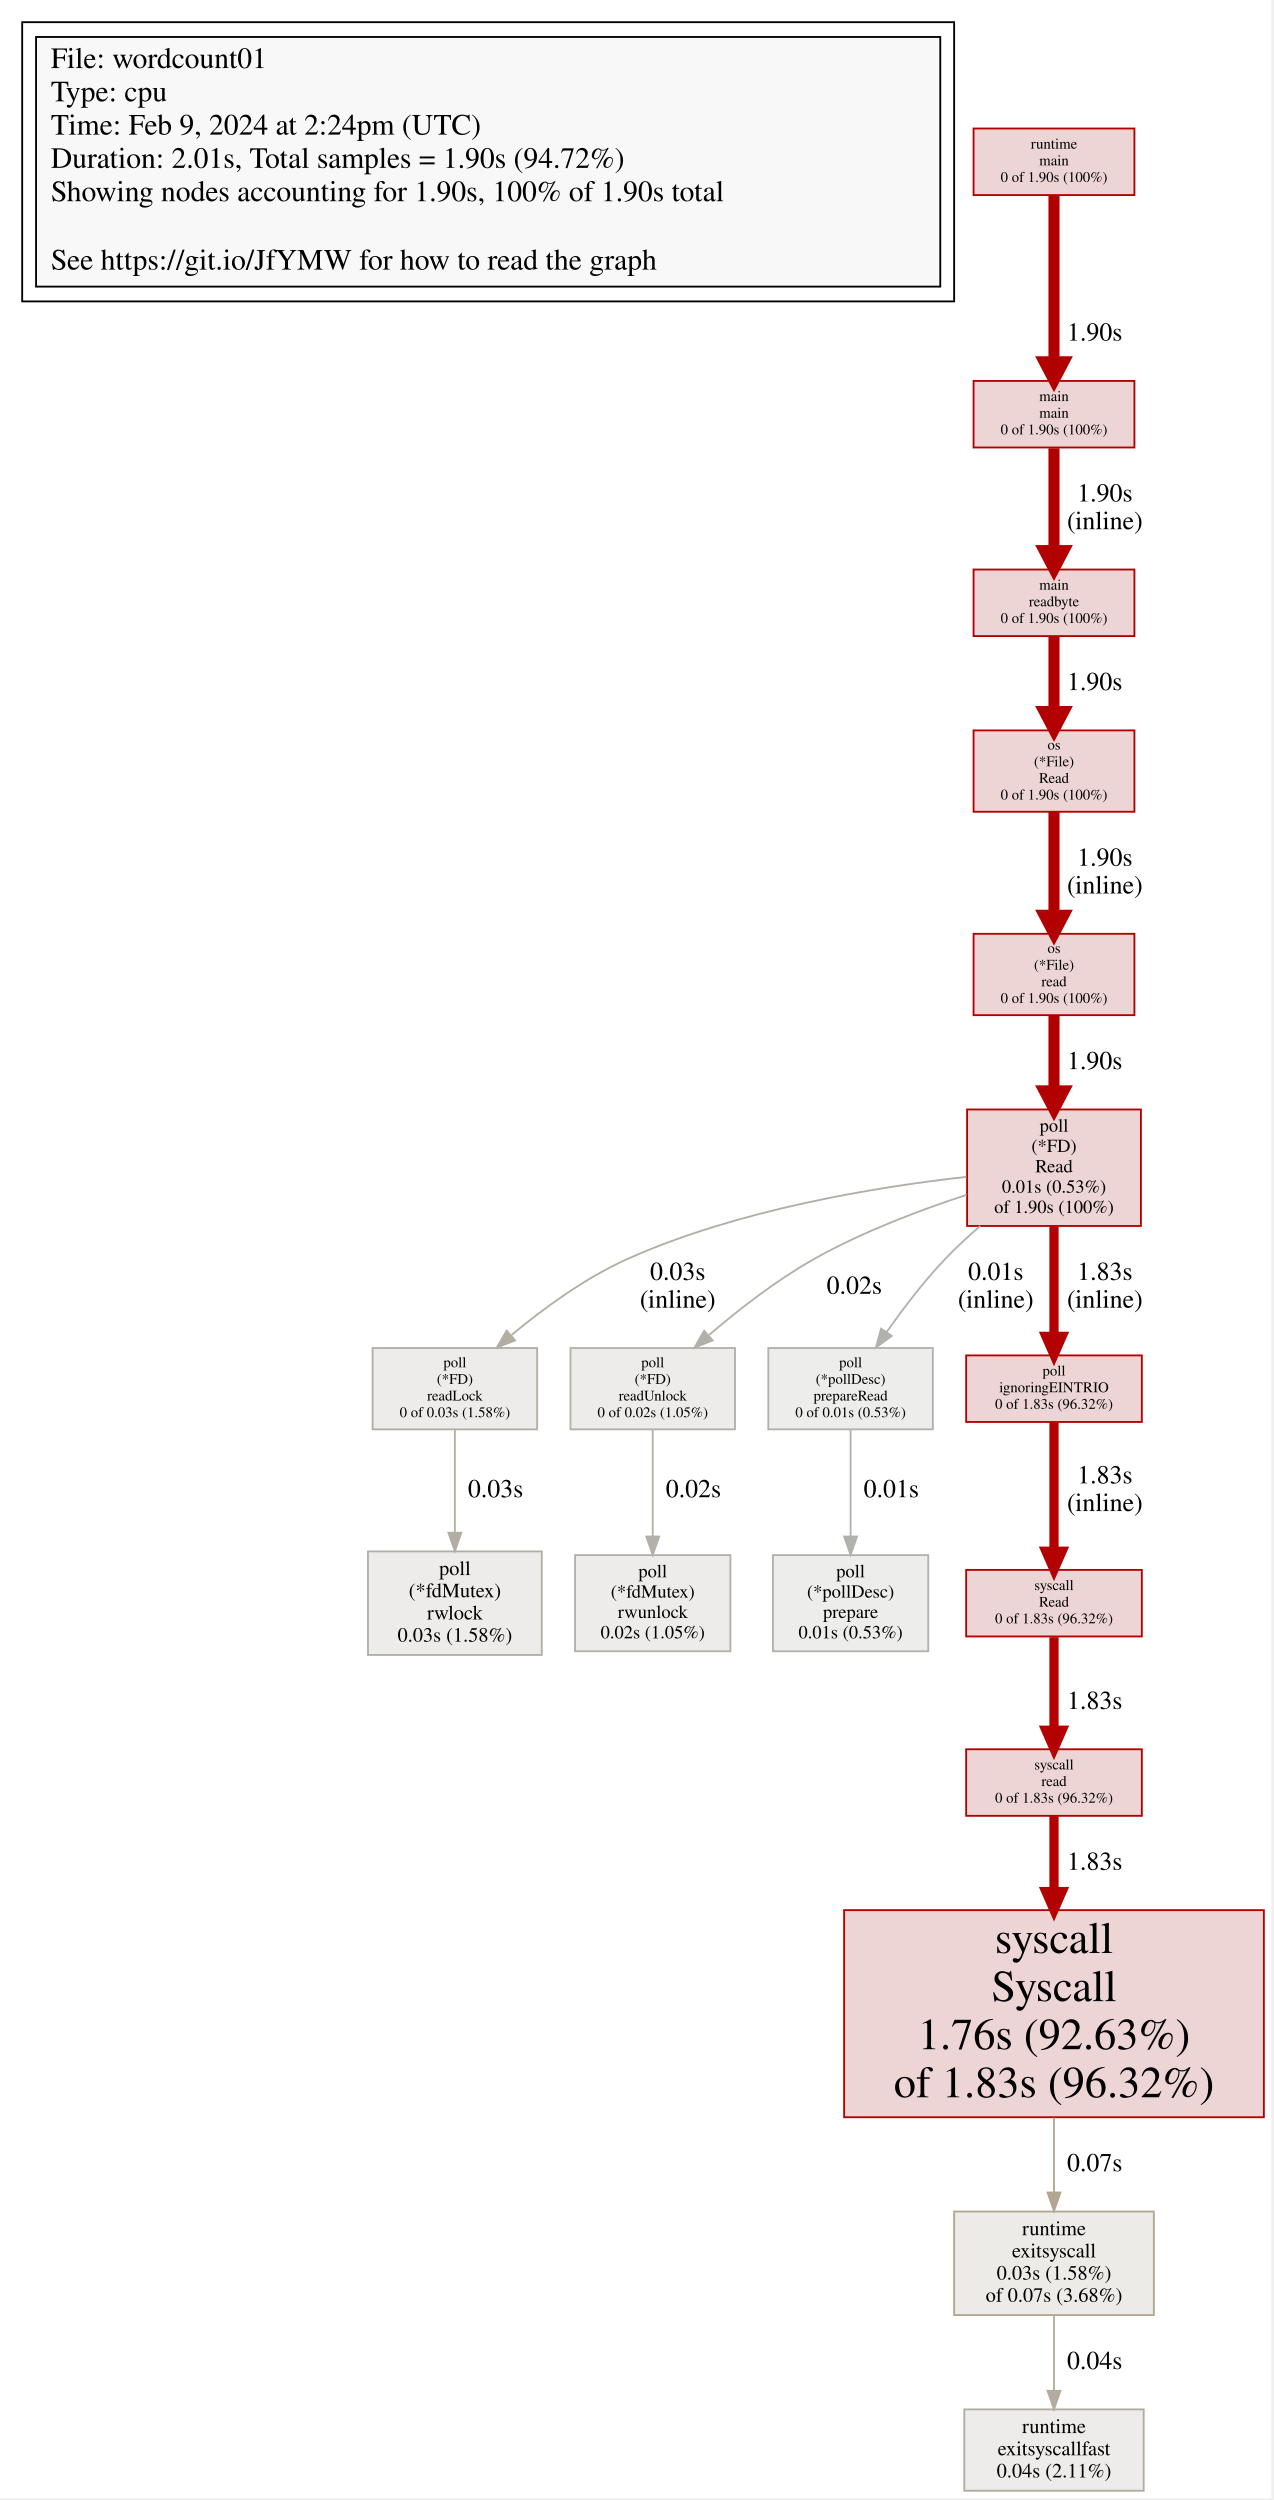
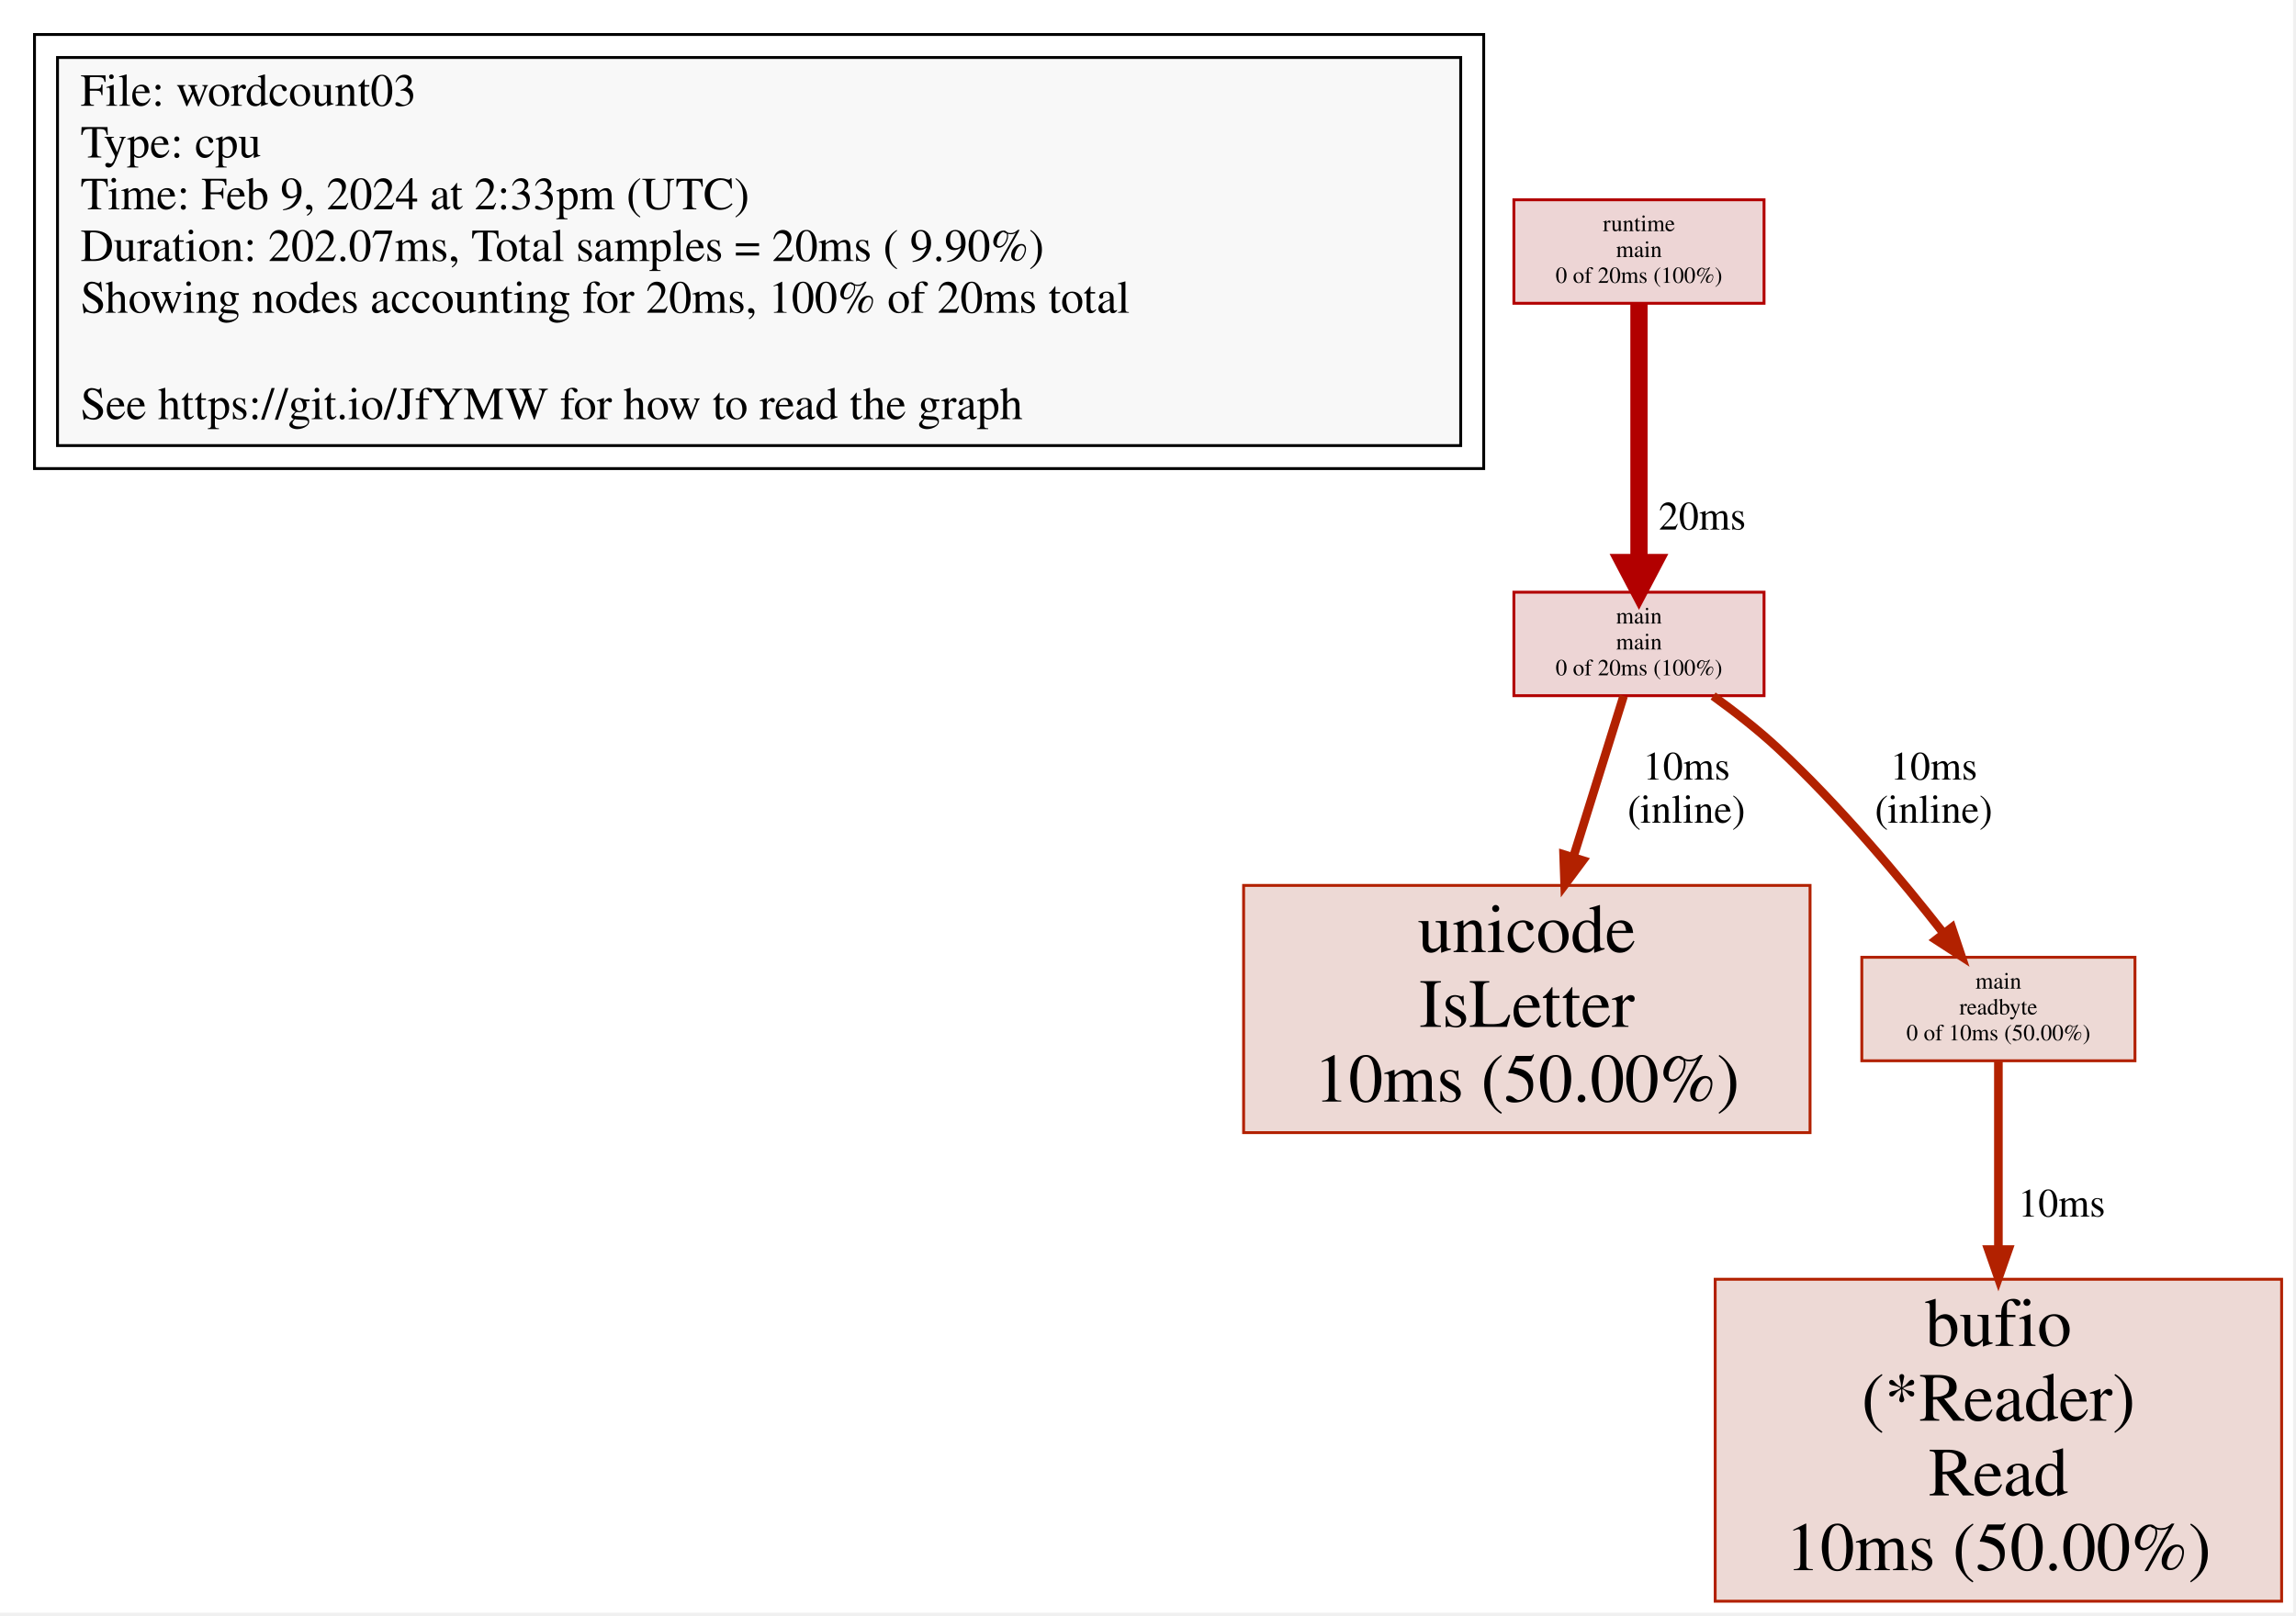
<svg xmlns="http://www.w3.org/2000/svg" xmlns:xlink="http://www.w3.org/1999/xlink" width="100%" height="100%">
  <g id="viewport" transform="scale(0.5,0.5) translate(0,0)">
-     <g id="graph0" class="graph" transform="scale(1 1) rotate(0) translate(4 1347)">
-       <polygon fill="white" stroke="transparent" points="-4,4 -4,-1347 683.5,-1347 683.5,4 -4,4" />
+     <g id="graph0" class="graph" transform="scale(1 1) rotate(0) translate(4 557)">
+       <polygon fill="white" stroke="transparent" points="-4,4 -4,-557 793.5,-557 793.5,4 -4,4" />
      <g id="clust1" class="cluster">
-         <polygon fill="none" stroke="black" points="8,-1184 8,-1335 512,-1335 512,-1184 8,-1184" />
+         <polygon fill="none" stroke="black" points="8,-394 8,-545 512,-545 512,-394 8,-394" />
      </g>
      <g id="node1" class="node">
        <g id="a_node1">
-           <a xlink:title="wordcount01">
-             <polygon fill="#f8f8f8" stroke="black" points="504.5,-1327 15.5,-1327 15.5,-1192 504.5,-1192 504.5,-1327" />
-             <text text-anchor="start" x="23.5" y="-1310.2" font-family="Times,serif" font-size="16.00">File: wordcount01</text>
-             <text text-anchor="start" x="23.5" y="-1292.2" font-family="Times,serif" font-size="16.00">Type: cpu</text>
-             <text text-anchor="start" x="23.5" y="-1274.2" font-family="Times,serif" font-size="16.00">Time: Feb 9, 2024 at 2:24pm (UTC)</text>
-             <text text-anchor="start" x="23.5" y="-1256.2" font-family="Times,serif" font-size="16.00">Duration: 2.01s, Total samples = 1.90s (94.72%)</text>
-             <text text-anchor="start" x="23.5" y="-1238.2" font-family="Times,serif" font-size="16.00">Showing nodes accounting for 1.90s, 100% of 1.90s total</text>
-             <text text-anchor="start" x="23.5" y="-1201.2" font-family="Times,serif" font-size="16.00">See https://git.io/JfYMW for how to read the graph</text>
+           <a xlink:title="wordcount03">
+             <polygon fill="#f8f8f8" stroke="black" points="504,-537 16,-537 16,-402 504,-402 504,-537" />
+             <text text-anchor="start" x="24" y="-520.2" font-family="Times,serif" font-size="16.00">File: wordcount03</text>
+             <text text-anchor="start" x="24" y="-502.2" font-family="Times,serif" font-size="16.00">Type: cpu</text>
+             <text text-anchor="start" x="24" y="-484.2" font-family="Times,serif" font-size="16.00">Time: Feb 9, 2024 at 2:33pm (UTC)</text>
+             <text text-anchor="start" x="24" y="-466.2" font-family="Times,serif" font-size="16.00">Duration: 202.07ms, Total samples = 20ms ( 9.90%)</text>
+             <text text-anchor="start" x="24" y="-448.2" font-family="Times,serif" font-size="16.00">Showing nodes accounting for 20ms, 100% of 20ms total</text>
+             <text text-anchor="start" x="24" y="-411.2" font-family="Times,serif" font-size="16.00">See https://git.io/JfYMW for how to read the graph</text>
          </a>
        </g>
      </g>
      <g id="node1" class="node">
        <g id="a_node1">
-           <a xlink:title="syscall.Syscall (1.83s)">
-             <polygon fill="#edd5d5" stroke="#b20100" points="679.5,-314 452.5,-314 452.5,-202 679.5,-202 679.5,-314" />
-             <text text-anchor="middle" x="566" y="-290.8" font-family="Times,serif" font-size="24.00">syscall</text>
-             <text text-anchor="middle" x="566" y="-264.8" font-family="Times,serif" font-size="24.00">Syscall</text>
-             <text text-anchor="middle" x="566" y="-238.8" font-family="Times,serif" font-size="24.00">1.76s (92.63%)</text>
-             <text text-anchor="middle" x="566" y="-212.8" font-family="Times,serif" font-size="24.00">of 1.83s (96.32%)</text>
+           <a xlink:title="bufio.(*Reader).Read (10ms)">
+             <polygon fill="#edd9d5" stroke="#b22100" points="789.5,-112 592.5,-112 592.5,0 789.5,0 789.5,-112" />
+             <text text-anchor="middle" x="691" y="-88.8" font-family="Times,serif" font-size="24.00">bufio</text>
+             <text text-anchor="middle" x="691" y="-62.8" font-family="Times,serif" font-size="24.00">(*Reader)</text>
+             <text text-anchor="middle" x="691" y="-36.8" font-family="Times,serif" font-size="24.00">Read</text>
+             <text text-anchor="middle" x="691" y="-10.8" font-family="Times,serif" font-size="24.00">10ms (50.00%)</text>
+           </a>
+         </g>
+       </g>
+       <g id="node2" class="node">
+         <g id="a_node2">
+           <a xlink:title="main.main (20ms)">
+             <polygon fill="#edd5d5" stroke="#b20000" points="609.5,-351 522.5,-351 522.5,-315 609.5,-315 609.5,-351" />
+             <text text-anchor="middle" x="566" y="-340.1" font-family="Times,serif" font-size="8.00">main</text>
+             <text text-anchor="middle" x="566" y="-331.1" font-family="Times,serif" font-size="8.00">main</text>
+             <text text-anchor="middle" x="566" y="-322.1" font-family="Times,serif" font-size="8.00">0 of 20ms (100%)</text>
          </a>
        </g>
      </g>
      <g id="node4" class="node">
        <g id="a_node4">
-           <a xlink:title="runtime.exitsyscall (0.07s)">
-             <polygon fill="#edebe8" stroke="#b2a691" points="620,-151 512,-151 512,-95 620,-95 620,-151" />
-             <text text-anchor="middle" x="566" y="-138.2" font-family="Times,serif" font-size="11.00">runtime</text>
-             <text text-anchor="middle" x="566" y="-126.2" font-family="Times,serif" font-size="11.00">exitsyscall</text>
-             <text text-anchor="middle" x="566" y="-114.2" font-family="Times,serif" font-size="11.00">0.03s (1.58%)</text>
-             <text text-anchor="middle" x="566" y="-102.2" font-family="Times,serif" font-size="11.00">of 0.07s (3.68%)</text>
+           <a xlink:title="unicode.IsLetter (10ms)">
+             <polygon fill="#edd9d5" stroke="#b22100" points="625.5,-249 428.5,-249 428.5,-163 625.5,-163 625.5,-249" />
+             <text text-anchor="middle" x="527" y="-225.8" font-family="Times,serif" font-size="24.00">unicode</text>
+             <text text-anchor="middle" x="527" y="-199.8" font-family="Times,serif" font-size="24.00">IsLetter</text>
+             <text text-anchor="middle" x="527" y="-173.8" font-family="Times,serif" font-size="24.00">10ms (50.00%)</text>
          </a>
        </g>
      </g>
-       <g id="edge10" class="edge">
-         <g id="a_edge10">
-           <a xlink:title="syscall.Syscall -&gt; runtime.exitsyscall (0.07s)">
-             <path fill="none" stroke="#b2a691" d="M566,-201.75C566,-188.15 566,-173.89 566,-161.36" />
-             <polygon fill="#b2a691" stroke="#b2a691" points="569.5,-161.29 566,-151.29 562.5,-161.29 569.5,-161.29" />
+       <g id="edge3" class="edge">
+         <g id="a_edge3">
+           <a xlink:title="main.main -&gt; unicode.IsLetter (10ms)">
+             <path fill="none" stroke="#b22100" stroke-width="3" d="M560.66,-314.88C556.14,-300.4 549.42,-278.87 543.17,-258.84" />
+             <polygon fill="#b22100" stroke="#b22100" stroke-width="3" points="546.48,-257.67 540.16,-249.17 539.79,-259.76 546.48,-257.67" />
          </a>
        </g>
-         <g id="a_edge10-label">
-           <a xlink:title="syscall.Syscall -&gt; runtime.exitsyscall (0.07s)">
-             <text text-anchor="middle" x="588" y="-172.8" font-family="Times,serif" font-size="14.00"> 0.07s</text>
+         <g id="a_edge3-label">
+           <a xlink:title="main.main -&gt; unicode.IsLetter (10ms)">
+             <text text-anchor="middle" x="582.5" y="-285.8" font-family="Times,serif" font-size="14.00"> 10ms</text>
+             <text text-anchor="middle" x="582.5" y="-270.8" font-family="Times,serif" font-size="14.00"> (inline)</text>
          </a>
        </g>
      </g>
-       <g id="node2" class="node">
-         <g id="a_node2">
-           <a xlink:title="runtime.main (1.90s)">
-             <polygon fill="#edd5d5" stroke="#b20000" points="609.5,-1277.5 522.5,-1277.5 522.5,-1241.5 609.5,-1241.5 609.5,-1277.5" />
-             <text text-anchor="middle" x="566" y="-1266.6" font-family="Times,serif" font-size="8.00">runtime</text>
-             <text text-anchor="middle" x="566" y="-1257.6" font-family="Times,serif" font-size="8.00">main</text>
-             <text text-anchor="middle" x="566" y="-1248.6" font-family="Times,serif" font-size="8.00">0 of 1.90s (100%)</text>
+       <g id="node5" class="node">
+         <g id="a_node5">
+           <a xlink:title="main.readbyte (10ms)">
+             <polygon fill="#edd9d5" stroke="#b22100" points="738.5,-224 643.5,-224 643.5,-188 738.5,-188 738.5,-224" />
+             <text text-anchor="middle" x="691" y="-213.1" font-family="Times,serif" font-size="8.00">main</text>
+             <text text-anchor="middle" x="691" y="-204.1" font-family="Times,serif" font-size="8.00">readbyte</text>
+             <text text-anchor="middle" x="691" y="-195.1" font-family="Times,serif" font-size="8.00">0 of 10ms (50.00%)</text>
          </a>
        </g>
      </g>
-       <g id="node13" class="node">
-         <g id="a_node13">
-           <a xlink:title="main.main (1.90s)">
-             <polygon fill="#edd5d5" stroke="#b20000" points="609.5,-1141 522.5,-1141 522.5,-1105 609.5,-1105 609.5,-1141" />
-             <text text-anchor="middle" x="566" y="-1130.1" font-family="Times,serif" font-size="8.00">main</text>
-             <text text-anchor="middle" x="566" y="-1121.1" font-family="Times,serif" font-size="8.00">main</text>
-             <text text-anchor="middle" x="566" y="-1112.1" font-family="Times,serif" font-size="8.00">0 of 1.90s (100%)</text>
+       <g id="edge2" class="edge">
+         <g id="a_edge2">
+           <a xlink:title="main.main -&gt; main.readbyte (10ms)">
+             <path fill="none" stroke="#b22100" stroke-width="3" d="M591.78,-314.89C599.23,-309.5 607.19,-303.3 614,-297 635.6,-277.02 657.11,-251.26 671.88,-232.42" />
+             <polygon fill="#b22100" stroke="#b22100" stroke-width="3" points="674.81,-234.35 678.17,-224.3 669.28,-230.06 674.81,-234.35" />
          </a>
        </g>
-       </g>
-       <g id="edge5" class="edge">
-         <g id="a_edge5">
-           <a xlink:title="runtime.main -&gt; main.main (1.90s)">
-             <path fill="none" stroke="#b20000" stroke-width="6" d="M566,-1241.47C566,-1218.85 566,-1178.64 566,-1151.64" />
-             <polygon fill="#b20000" stroke="#b20000" stroke-width="6" points="571.25,-1151.32 566,-1141.32 560.75,-1151.32 571.25,-1151.32" />
-           </a>
-         </g>
-         <g id="a_edge5-label">
-           <a xlink:title="runtime.main -&gt; main.main (1.90s)">
-             <text text-anchor="middle" x="588" y="-1162.8" font-family="Times,serif" font-size="14.00"> 1.90s</text>
+         <g id="a_edge2-label">
+           <a xlink:title="main.main -&gt; main.readbyte (10ms)">
+             <text text-anchor="middle" x="668.5" y="-285.8" font-family="Times,serif" font-size="14.00"> 10ms</text>
+             <text text-anchor="middle" x="668.5" y="-270.8" font-family="Times,serif" font-size="14.00"> (inline)</text>
          </a>
        </g>
      </g>
      <g id="node3" class="node">
        <g id="a_node3">
-           <a xlink:title="internal/poll.(*FD).Read (1.90s)">
-             <polygon fill="#edd5d5" stroke="#b20000" points="613,-747 519,-747 519,-684 613,-684 613,-747" />
-             <text text-anchor="middle" x="566" y="-735" font-family="Times,serif" font-size="10.00">poll</text>
-             <text text-anchor="middle" x="566" y="-724" font-family="Times,serif" font-size="10.00">(*FD)</text>
-             <text text-anchor="middle" x="566" y="-713" font-family="Times,serif" font-size="10.00">Read</text>
-             <text text-anchor="middle" x="566" y="-702" font-family="Times,serif" font-size="10.00">0.01s (0.53%)</text>
-             <text text-anchor="middle" x="566" y="-691" font-family="Times,serif" font-size="10.00">of 1.90s (100%)</text>
-           </a>
-         </g>
-       </g>
-       <g id="node9" class="node">
-         <g id="a_node9">
-           <a xlink:title="internal/poll.(*FD).readLock (0.03s)">
-             <polygon fill="#edeceb" stroke="#b2aea4" points="286.5,-618 197.5,-618 197.5,-574 286.5,-574 286.5,-618" />
-             <text text-anchor="middle" x="242" y="-607.6" font-family="Times,serif" font-size="8.00">poll</text>
-             <text text-anchor="middle" x="242" y="-598.6" font-family="Times,serif" font-size="8.00">(*FD)</text>
-             <text text-anchor="middle" x="242" y="-589.6" font-family="Times,serif" font-size="8.00">readLock</text>
-             <text text-anchor="middle" x="242" y="-580.6" font-family="Times,serif" font-size="8.00">0 of 0.03s (1.58%)</text>
-           </a>
-         </g>
-       </g>
-       <g id="edge12" class="edge">
-         <g id="a_edge12">
-           <a xlink:title="internal/poll.(*FD).Read -&gt; internal/poll.(*FD).readLock (0.03s)">
-             <path fill="none" stroke="#b2aea4" d="M518.59,-710.55C470.55,-705.19 394.98,-692.98 335,-666 312.31,-655.8 289.82,-639.33 272.65,-625.05" />
-             <polygon fill="#b2aea4" stroke="#b2aea4" points="274.55,-622.07 264.67,-618.25 270.01,-627.4 274.55,-622.07" />
-           </a>
-         </g>
-         <g id="a_edge12-label">
-           <a xlink:title="internal/poll.(*FD).Read -&gt; internal/poll.(*FD).readLock (0.03s)">
-             <text text-anchor="middle" x="362.5" y="-654.8" font-family="Times,serif" font-size="14.00"> 0.03s</text>
-             <text text-anchor="middle" x="362.5" y="-639.8" font-family="Times,serif" font-size="14.00"> (inline)</text>
-           </a>
-         </g>
-       </g>
-       <g id="node10" class="node">
-         <g id="a_node10">
-           <a xlink:title="internal/poll.(*FD).readUnlock (0.02s)">
-             <polygon fill="#edeceb" stroke="#b2b0a9" points="393.5,-618 304.5,-618 304.5,-574 393.5,-574 393.5,-618" />
-             <text text-anchor="middle" x="349" y="-607.6" font-family="Times,serif" font-size="8.00">poll</text>
-             <text text-anchor="middle" x="349" y="-598.6" font-family="Times,serif" font-size="8.00">(*FD)</text>
-             <text text-anchor="middle" x="349" y="-589.6" font-family="Times,serif" font-size="8.00">readUnlock</text>
-             <text text-anchor="middle" x="349" y="-580.6" font-family="Times,serif" font-size="8.00">0 of 0.02s (1.05%)</text>
-           </a>
-         </g>
-       </g>
-       <g id="edge14" class="edge">
-         <g id="a_edge14">
-           <a xlink:title="internal/poll.(*FD).Read -&gt; internal/poll.(*FD).readUnlock (0.02s)">
-             <path fill="none" stroke="#b2b0a9" d="M518.7,-700.82C493.33,-692.52 462.01,-680.68 436,-666 415.84,-654.62 395.45,-638.74 379.49,-625.08" />
-             <polygon fill="#b2b0a9" stroke="#b2b0a9" points="381.4,-622.11 371.56,-618.17 376.8,-627.38 381.4,-622.11" />
-           </a>
-         </g>
-         <g id="a_edge14-label">
-           <a xlink:title="internal/poll.(*FD).Read -&gt; internal/poll.(*FD).readUnlock (0.02s)">
-             <text text-anchor="middle" x="458" y="-647.3" font-family="Times,serif" font-size="14.00"> 0.02s</text>
-           </a>
-         </g>
-       </g>
-       <g id="node11" class="node">
-         <g id="a_node11">
-           <a xlink:title="internal/poll.(*pollDesc).prepareRead (0.01s)">
-             <polygon fill="#ededec" stroke="#b2b1ad" points="500.5,-618 411.5,-618 411.5,-574 500.5,-574 500.5,-618" />
-             <text text-anchor="middle" x="456" y="-607.6" font-family="Times,serif" font-size="8.00">poll</text>
-             <text text-anchor="middle" x="456" y="-598.6" font-family="Times,serif" font-size="8.00">(*pollDesc)</text>
-             <text text-anchor="middle" x="456" y="-589.6" font-family="Times,serif" font-size="8.00">prepareRead</text>
-             <text text-anchor="middle" x="456" y="-580.6" font-family="Times,serif" font-size="8.00">0 of 0.01s (0.53%)</text>
-           </a>
-         </g>
-       </g>
-       <g id="edge16" class="edge">
-         <g id="a_edge16">
-           <a xlink:title="internal/poll.(*FD).Read -&gt; internal/poll.(*pollDesc).prepareRead (0.01s)">
-             <path fill="none" stroke="#b2b1ad" d="M526.08,-683.96C519.45,-678.26 512.84,-672.15 507,-666 495.58,-653.98 484.45,-639.36 475.52,-626.69" />
-             <polygon fill="#b2b1ad" stroke="#b2b1ad" points="478.27,-624.51 469.7,-618.28 472.51,-628.49 478.27,-624.51" />
-           </a>
-         </g>
-         <g id="a_edge16-label">
-           <a xlink:title="internal/poll.(*FD).Read -&gt; internal/poll.(*pollDesc).prepareRead (0.01s)">
-             <text text-anchor="middle" x="534.5" y="-654.8" font-family="Times,serif" font-size="14.00"> 0.01s</text>
-             <text text-anchor="middle" x="534.5" y="-639.8" font-family="Times,serif" font-size="14.00"> (inline)</text>
-           </a>
-         </g>
-       </g>
-       <g id="node12" class="node">
-         <g id="a_node12">
-           <a xlink:title="internal/poll.ignoringEINTRIO (1.83s)">
-             <polygon fill="#edd5d5" stroke="#b20100" points="613.5,-614 518.5,-614 518.5,-578 613.5,-578 613.5,-614" />
-             <text text-anchor="middle" x="566" y="-603.1" font-family="Times,serif" font-size="8.00">poll</text>
-             <text text-anchor="middle" x="566" y="-594.1" font-family="Times,serif" font-size="8.00">ignoringEINTRIO</text>
-             <text text-anchor="middle" x="566" y="-585.1" font-family="Times,serif" font-size="8.00">0 of 1.83s (96.32%)</text>
-           </a>
-         </g>
-       </g>
-       <g id="edge6" class="edge">
-         <g id="a_edge6">
-           <a xlink:title="internal/poll.(*FD).Read -&gt; internal/poll.ignoringEINTRIO (1.83s)">
-             <path fill="none" stroke="#b20100" stroke-width="5" d="M566,-683.93C566,-665.49 566,-642.19 566,-624.36" />
-             <polygon fill="#b20100" stroke="#b20100" stroke-width="5" points="570.38,-624.31 566,-614.31 561.63,-624.31 570.38,-624.31" />
-           </a>
-         </g>
-         <g id="a_edge6-label">
-           <a xlink:title="internal/poll.(*FD).Read -&gt; internal/poll.ignoringEINTRIO (1.83s)">
-             <text text-anchor="middle" x="593.5" y="-654.8" font-family="Times,serif" font-size="14.00"> 1.83s</text>
-             <text text-anchor="middle" x="593.5" y="-639.8" font-family="Times,serif" font-size="14.00"> (inline)</text>
-           </a>
-         </g>
-       </g>
-       <g id="node5" class="node">
-         <g id="a_node5">
-           <a xlink:title="runtime.exitsyscallfast (0.04s)">
-             <polygon fill="#edecea" stroke="#b2ac9f" points="614.5,-44 517.5,-44 517.5,0 614.5,0 614.5,-44" />
-             <text text-anchor="middle" x="566" y="-31.2" font-family="Times,serif" font-size="11.00">runtime</text>
-             <text text-anchor="middle" x="566" y="-19.2" font-family="Times,serif" font-size="11.00">exitsyscallfast</text>
-             <text text-anchor="middle" x="566" y="-7.2" font-family="Times,serif" font-size="11.00">0.04s (2.11%)</text>
-           </a>
-         </g>
-       </g>
-       <g id="edge11" class="edge">
-         <g id="a_edge11">
-           <a xlink:title="runtime.exitsyscall -&gt; runtime.exitsyscallfast (0.04s)">
-             <path fill="none" stroke="#b2ac9f" d="M566,-94.95C566,-82.42 566,-67.47 566,-54.45" />
-             <polygon fill="#b2ac9f" stroke="#b2ac9f" points="569.5,-54.06 566,-44.06 562.5,-54.06 569.5,-54.06" />
-           </a>
-         </g>
-         <g id="a_edge11-label">
-           <a xlink:title="runtime.exitsyscall -&gt; runtime.exitsyscallfast (0.04s)">
-             <text text-anchor="middle" x="588" y="-65.8" font-family="Times,serif" font-size="14.00"> 0.04s</text>
-           </a>
-         </g>
-       </g>
-       <g id="node6" class="node">
-         <g id="a_node6">
-           <a xlink:title="internal/poll.(*fdMutex).rwlock (0.03s)">
-             <polygon fill="#edeceb" stroke="#b2aea4" points="289,-508 195,-508 195,-452 289,-452 289,-508" />
-             <text text-anchor="middle" x="242" y="-495.2" font-family="Times,serif" font-size="11.00">poll</text>
-             <text text-anchor="middle" x="242" y="-483.2" font-family="Times,serif" font-size="11.00">(*fdMutex)</text>
-             <text text-anchor="middle" x="242" y="-471.2" font-family="Times,serif" font-size="11.00">rwlock</text>
-             <text text-anchor="middle" x="242" y="-459.2" font-family="Times,serif" font-size="11.00">0.03s (1.58%)</text>
-           </a>
-         </g>
-       </g>
-       <g id="node7" class="node">
-         <g id="a_node7">
-           <a xlink:title="internal/poll.(*fdMutex).rwunlock (0.02s)">
-             <polygon fill="#edeceb" stroke="#b2b0a9" points="391,-506 307,-506 307,-454 391,-454 391,-506" />
-             <text text-anchor="middle" x="349" y="-494" font-family="Times,serif" font-size="10.00">poll</text>
-             <text text-anchor="middle" x="349" y="-483" font-family="Times,serif" font-size="10.00">(*fdMutex)</text>
-             <text text-anchor="middle" x="349" y="-472" font-family="Times,serif" font-size="10.00">rwunlock</text>
-             <text text-anchor="middle" x="349" y="-461" font-family="Times,serif" font-size="10.00">0.02s (1.05%)</text>
-           </a>
-         </g>
-       </g>
-       <g id="node8" class="node">
-         <g id="a_node8">
-           <a xlink:title="internal/poll.(*pollDesc).prepare (0.01s)">
-             <polygon fill="#ededec" stroke="#b2b1ad" points="498,-506 414,-506 414,-454 498,-454 498,-506" />
-             <text text-anchor="middle" x="456" y="-494" font-family="Times,serif" font-size="10.00">poll</text>
-             <text text-anchor="middle" x="456" y="-483" font-family="Times,serif" font-size="10.00">(*pollDesc)</text>
-             <text text-anchor="middle" x="456" y="-472" font-family="Times,serif" font-size="10.00">prepare</text>
-             <text text-anchor="middle" x="456" y="-461" font-family="Times,serif" font-size="10.00">0.01s (0.53%)</text>
-           </a>
-         </g>
-       </g>
-       <g id="edge13" class="edge">
-         <g id="a_edge13">
-           <a xlink:title="internal/poll.(*FD).readLock -&gt; internal/poll.(*fdMutex).rwlock (0.03s)">
-             <path fill="none" stroke="#b2aea4" d="M242,-573.82C242,-558.25 242,-536.67 242,-518.24" />
-             <polygon fill="#b2aea4" stroke="#b2aea4" points="245.5,-518.11 242,-508.11 238.5,-518.11 245.5,-518.11" />
-           </a>
-         </g>
-         <g id="a_edge13-label">
-           <a xlink:title="internal/poll.(*FD).readLock -&gt; internal/poll.(*fdMutex).rwlock (0.03s)">
-             <text text-anchor="middle" x="264" y="-537.3" font-family="Times,serif" font-size="14.00"> 0.03s</text>
-           </a>
-         </g>
-       </g>
-       <g id="edge15" class="edge">
-         <g id="a_edge15">
-           <a xlink:title="internal/poll.(*FD).readUnlock -&gt; internal/poll.(*fdMutex).rwunlock (0.02s)">
-             <path fill="none" stroke="#b2b0a9" d="M349,-573.82C349,-557.63 349,-534.96 349,-516.07" />
-             <polygon fill="#b2b0a9" stroke="#b2b0a9" points="352.5,-516.04 349,-506.04 345.5,-516.04 352.5,-516.04" />
-           </a>
-         </g>
-         <g id="a_edge15-label">
-           <a xlink:title="internal/poll.(*FD).readUnlock -&gt; internal/poll.(*fdMutex).rwunlock (0.02s)">
-             <text text-anchor="middle" x="371" y="-537.3" font-family="Times,serif" font-size="14.00"> 0.02s</text>
-           </a>
-         </g>
-       </g>
-       <g id="edge17" class="edge">
-         <g id="a_edge17">
-           <a xlink:title="internal/poll.(*pollDesc).prepareRead -&gt; internal/poll.(*pollDesc).prepare (0.01s)">
-             <path fill="none" stroke="#b2b1ad" d="M456,-573.82C456,-557.63 456,-534.96 456,-516.07" />
-             <polygon fill="#b2b1ad" stroke="#b2b1ad" points="459.5,-516.04 456,-506.04 452.5,-516.04 459.5,-516.04" />
-           </a>
-         </g>
-         <g id="a_edge17-label">
-           <a xlink:title="internal/poll.(*pollDesc).prepareRead -&gt; internal/poll.(*pollDesc).prepare (0.01s)">
-             <text text-anchor="middle" x="478" y="-537.3" font-family="Times,serif" font-size="14.00"> 0.01s</text>
-           </a>
-         </g>
-       </g>
-       <g id="node17" class="node">
-         <g id="a_node17">
-           <a xlink:title="syscall.Read (1.83s)">
-             <polygon fill="#edd5d5" stroke="#b20100" points="613.5,-498 518.5,-498 518.5,-462 613.5,-462 613.5,-498" />
-             <text text-anchor="middle" x="566" y="-487.1" font-family="Times,serif" font-size="8.00">syscall</text>
-             <text text-anchor="middle" x="566" y="-478.1" font-family="Times,serif" font-size="8.00">Read</text>
-             <text text-anchor="middle" x="566" y="-469.1" font-family="Times,serif" font-size="8.00">0 of 1.83s (96.32%)</text>
-           </a>
-         </g>
-       </g>
-       <g id="edge7" class="edge">
-         <g id="a_edge7">
-           <a xlink:title="internal/poll.ignoringEINTRIO -&gt; syscall.Read (1.83s)">
-             <path fill="none" stroke="#b20100" stroke-width="5" d="M566,-577.69C566,-559.25 566,-529.82 566,-508.26" />
-             <polygon fill="#b20100" stroke="#b20100" stroke-width="5" points="570.38,-508.1 566,-498.1 561.63,-508.1 570.38,-508.1" />
-           </a>
-         </g>
-         <g id="a_edge7-label">
-           <a xlink:title="internal/poll.ignoringEINTRIO -&gt; syscall.Read (1.83s)">
-             <text text-anchor="middle" x="593.5" y="-544.8" font-family="Times,serif" font-size="14.00"> 1.83s</text>
-             <text text-anchor="middle" x="593.5" y="-529.8" font-family="Times,serif" font-size="14.00"> (inline)</text>
-           </a>
-         </g>
-       </g>
-       <g id="node14" class="node">
-         <g id="a_node14">
-           <a xlink:title="main.readbyte (1.90s)">
-             <polygon fill="#edd5d5" stroke="#b20000" points="609.5,-1039 522.5,-1039 522.5,-1003 609.5,-1003 609.5,-1039" />
-             <text text-anchor="middle" x="566" y="-1028.1" font-family="Times,serif" font-size="8.00">main</text>
-             <text text-anchor="middle" x="566" y="-1019.1" font-family="Times,serif" font-size="8.00">readbyte</text>
-             <text text-anchor="middle" x="566" y="-1010.1" font-family="Times,serif" font-size="8.00">0 of 1.90s (100%)</text>
+           <a xlink:title="runtime.main (20ms)">
+             <polygon fill="#edd5d5" stroke="#b20000" points="609.5,-487.5 522.5,-487.5 522.5,-451.5 609.5,-451.5 609.5,-487.5" />
+             <text text-anchor="middle" x="566" y="-476.6" font-family="Times,serif" font-size="8.00">runtime</text>
+             <text text-anchor="middle" x="566" y="-467.6" font-family="Times,serif" font-size="8.00">main</text>
+             <text text-anchor="middle" x="566" y="-458.6" font-family="Times,serif" font-size="8.00">0 of 20ms (100%)</text>
          </a>
        </g>
      </g>
      <g id="edge1" class="edge">
        <g id="a_edge1">
-           <a xlink:title="main.main -&gt; main.readbyte (1.90s)">
-             <path fill="none" stroke="#b20000" stroke-width="6" d="M566,-1104.58C566,-1089.38 566,-1067.07 566,-1049.46" />
-             <polygon fill="#b20000" stroke="#b20000" stroke-width="6" points="571.25,-1049.22 566,-1039.22 560.75,-1049.22 571.25,-1049.22" />
+           <a xlink:title="runtime.main -&gt; main.main (20ms)">
+             <path fill="none" stroke="#b20000" stroke-width="6" d="M566,-451.47C566,-428.85 566,-388.64 566,-361.64" />
+             <polygon fill="#b20000" stroke="#b20000" stroke-width="6" points="571.25,-361.32 566,-351.32 560.75,-361.32 571.25,-361.32" />
          </a>
        </g>
        <g id="a_edge1-label">
-           <a xlink:title="main.main -&gt; main.readbyte (1.90s)">
-             <text text-anchor="middle" x="593.5" y="-1075.8" font-family="Times,serif" font-size="14.00"> 1.90s</text>
-             <text text-anchor="middle" x="593.5" y="-1060.8" font-family="Times,serif" font-size="14.00"> (inline)</text>
-           </a>
-         </g>
-       </g>
-       <g id="node15" class="node">
-         <g id="a_node15">
-           <a xlink:title="os.(*File).Read (1.90s)">
-             <polygon fill="#edd5d5" stroke="#b20000" points="609.5,-952 522.5,-952 522.5,-908 609.5,-908 609.5,-952" />
-             <text text-anchor="middle" x="566" y="-941.6" font-family="Times,serif" font-size="8.00">os</text>
-             <text text-anchor="middle" x="566" y="-932.6" font-family="Times,serif" font-size="8.00">(*File)</text>
-             <text text-anchor="middle" x="566" y="-923.6" font-family="Times,serif" font-size="8.00">Read</text>
-             <text text-anchor="middle" x="566" y="-914.6" font-family="Times,serif" font-size="8.00">0 of 1.90s (100%)</text>
-           </a>
-         </g>
-       </g>
-       <g id="edge2" class="edge">
-         <g id="a_edge2">
-           <a xlink:title="main.readbyte -&gt; os.(*File).Read (1.90s)">
-             <path fill="none" stroke="#b20000" stroke-width="6" d="M566,-1002.84C566,-991.44 566,-976.13 566,-962.58" />
-             <polygon fill="#b20000" stroke="#b20000" stroke-width="6" points="571.25,-962.19 566,-952.19 560.75,-962.19 571.25,-962.19" />
-           </a>
-         </g>
-         <g id="a_edge2-label">
-           <a xlink:title="main.readbyte -&gt; os.(*File).Read (1.90s)">
-             <text text-anchor="middle" x="588" y="-973.8" font-family="Times,serif" font-size="14.00"> 1.90s</text>
-           </a>
-         </g>
-       </g>
-       <g id="node16" class="node">
-         <g id="a_node16">
-           <a xlink:title="os.(*File).read (1.90s)">
-             <polygon fill="#edd5d5" stroke="#b20000" points="609.5,-842 522.5,-842 522.5,-798 609.5,-798 609.5,-842" />
-             <text text-anchor="middle" x="566" y="-831.6" font-family="Times,serif" font-size="8.00">os</text>
-             <text text-anchor="middle" x="566" y="-822.6" font-family="Times,serif" font-size="8.00">(*File)</text>
-             <text text-anchor="middle" x="566" y="-813.6" font-family="Times,serif" font-size="8.00">read</text>
-             <text text-anchor="middle" x="566" y="-804.6" font-family="Times,serif" font-size="8.00">0 of 1.90s (100%)</text>
-           </a>
-         </g>
-       </g>
-       <g id="edge3" class="edge">
-         <g id="a_edge3">
-           <a xlink:title="os.(*File).Read -&gt; os.(*File).read (1.90s)">
-             <path fill="none" stroke="#b20000" stroke-width="6" d="M566,-907.92C566,-892.09 566,-870.15 566,-852.27" />
-             <polygon fill="#b20000" stroke="#b20000" stroke-width="6" points="571.25,-852.03 566,-842.03 560.75,-852.03 571.25,-852.03" />
-           </a>
-         </g>
-         <g id="a_edge3-label">
-           <a xlink:title="os.(*File).Read -&gt; os.(*File).read (1.90s)">
-             <text text-anchor="middle" x="593.5" y="-878.8" font-family="Times,serif" font-size="14.00"> 1.90s</text>
-             <text text-anchor="middle" x="593.5" y="-863.8" font-family="Times,serif" font-size="14.00"> (inline)</text>
+           <a xlink:title="runtime.main -&gt; main.main (20ms)">
+             <text text-anchor="middle" x="588" y="-372.8" font-family="Times,serif" font-size="14.00"> 20ms</text>
          </a>
        </g>
      </g>
      <g id="edge4" class="edge">
        <g id="a_edge4">
-           <a xlink:title="os.(*File).read -&gt; internal/poll.(*FD).Read (1.90s)">
-             <path fill="none" stroke="#b20000" stroke-width="6" d="M566,-797.76C566,-786.08 566,-771.19 566,-757.35" />
-             <polygon fill="#b20000" stroke="#b20000" stroke-width="6" points="571.25,-757.04 566,-747.04 560.75,-757.04 571.25,-757.04" />
+           <a xlink:title="main.readbyte -&gt; bufio.(*Reader).Read (10ms)">
+             <path fill="none" stroke="#b22100" stroke-width="3" d="M691,-187.73C691,-171.59 691,-146.43 691,-122.49" />
+             <polygon fill="#b22100" stroke="#b22100" stroke-width="3" points="694.5,-122.33 691,-112.33 687.5,-122.33 694.5,-122.33" />
          </a>
        </g>
        <g id="a_edge4-label">
-           <a xlink:title="os.(*File).read -&gt; internal/poll.(*FD).Read (1.90s)">
-             <text text-anchor="middle" x="588" y="-768.8" font-family="Times,serif" font-size="14.00"> 1.90s</text>
-           </a>
-         </g>
-       </g>
-       <g id="node18" class="node">
-         <g id="a_node18">
-           <a xlink:title="syscall.read (1.83s)">
-             <polygon fill="#edd5d5" stroke="#b20100" points="613.5,-401 518.5,-401 518.5,-365 613.5,-365 613.5,-401" />
-             <text text-anchor="middle" x="566" y="-390.1" font-family="Times,serif" font-size="8.00">syscall</text>
-             <text text-anchor="middle" x="566" y="-381.1" font-family="Times,serif" font-size="8.00">read</text>
-             <text text-anchor="middle" x="566" y="-372.1" font-family="Times,serif" font-size="8.00">0 of 1.83s (96.32%)</text>
-           </a>
-         </g>
-       </g>
-       <g id="edge8" class="edge">
-         <g id="a_edge8">
-           <a xlink:title="syscall.Read -&gt; syscall.read (1.83s)">
-             <path fill="none" stroke="#b20100" stroke-width="5" d="M566,-461.58C566,-447.65 566,-427.86 566,-411.76" />
-             <polygon fill="#b20100" stroke="#b20100" stroke-width="5" points="570.38,-411.31 566,-401.31 561.63,-411.31 570.38,-411.31" />
-           </a>
-         </g>
-         <g id="a_edge8-label">
-           <a xlink:title="syscall.Read -&gt; syscall.read (1.83s)">
-             <text text-anchor="middle" x="588" y="-422.8" font-family="Times,serif" font-size="14.00"> 1.83s</text>
-           </a>
-         </g>
-       </g>
-       <g id="edge9" class="edge">
-         <g id="a_edge9">
-           <a xlink:title="syscall.read -&gt; syscall.Syscall (1.83s)">
-             <path fill="none" stroke="#b20100" stroke-width="5" d="M566,-364.9C566,-354.12 566,-339.44 566,-324.45" />
-             <polygon fill="#b20100" stroke="#b20100" stroke-width="5" points="570.38,-324.06 566,-314.06 561.63,-324.06 570.38,-324.06" />
-           </a>
-         </g>
-         <g id="a_edge9-label">
-           <a xlink:title="syscall.read -&gt; syscall.Syscall (1.83s)">
-             <text text-anchor="middle" x="588" y="-335.8" font-family="Times,serif" font-size="14.00"> 1.83s</text>
+           <a xlink:title="main.readbyte -&gt; bufio.(*Reader).Read (10ms)">
+             <text text-anchor="middle" x="713" y="-133.8" font-family="Times,serif" font-size="14.00"> 10ms</text>
          </a>
        </g>
      </g>
    </g>
  </g>
</svg>
